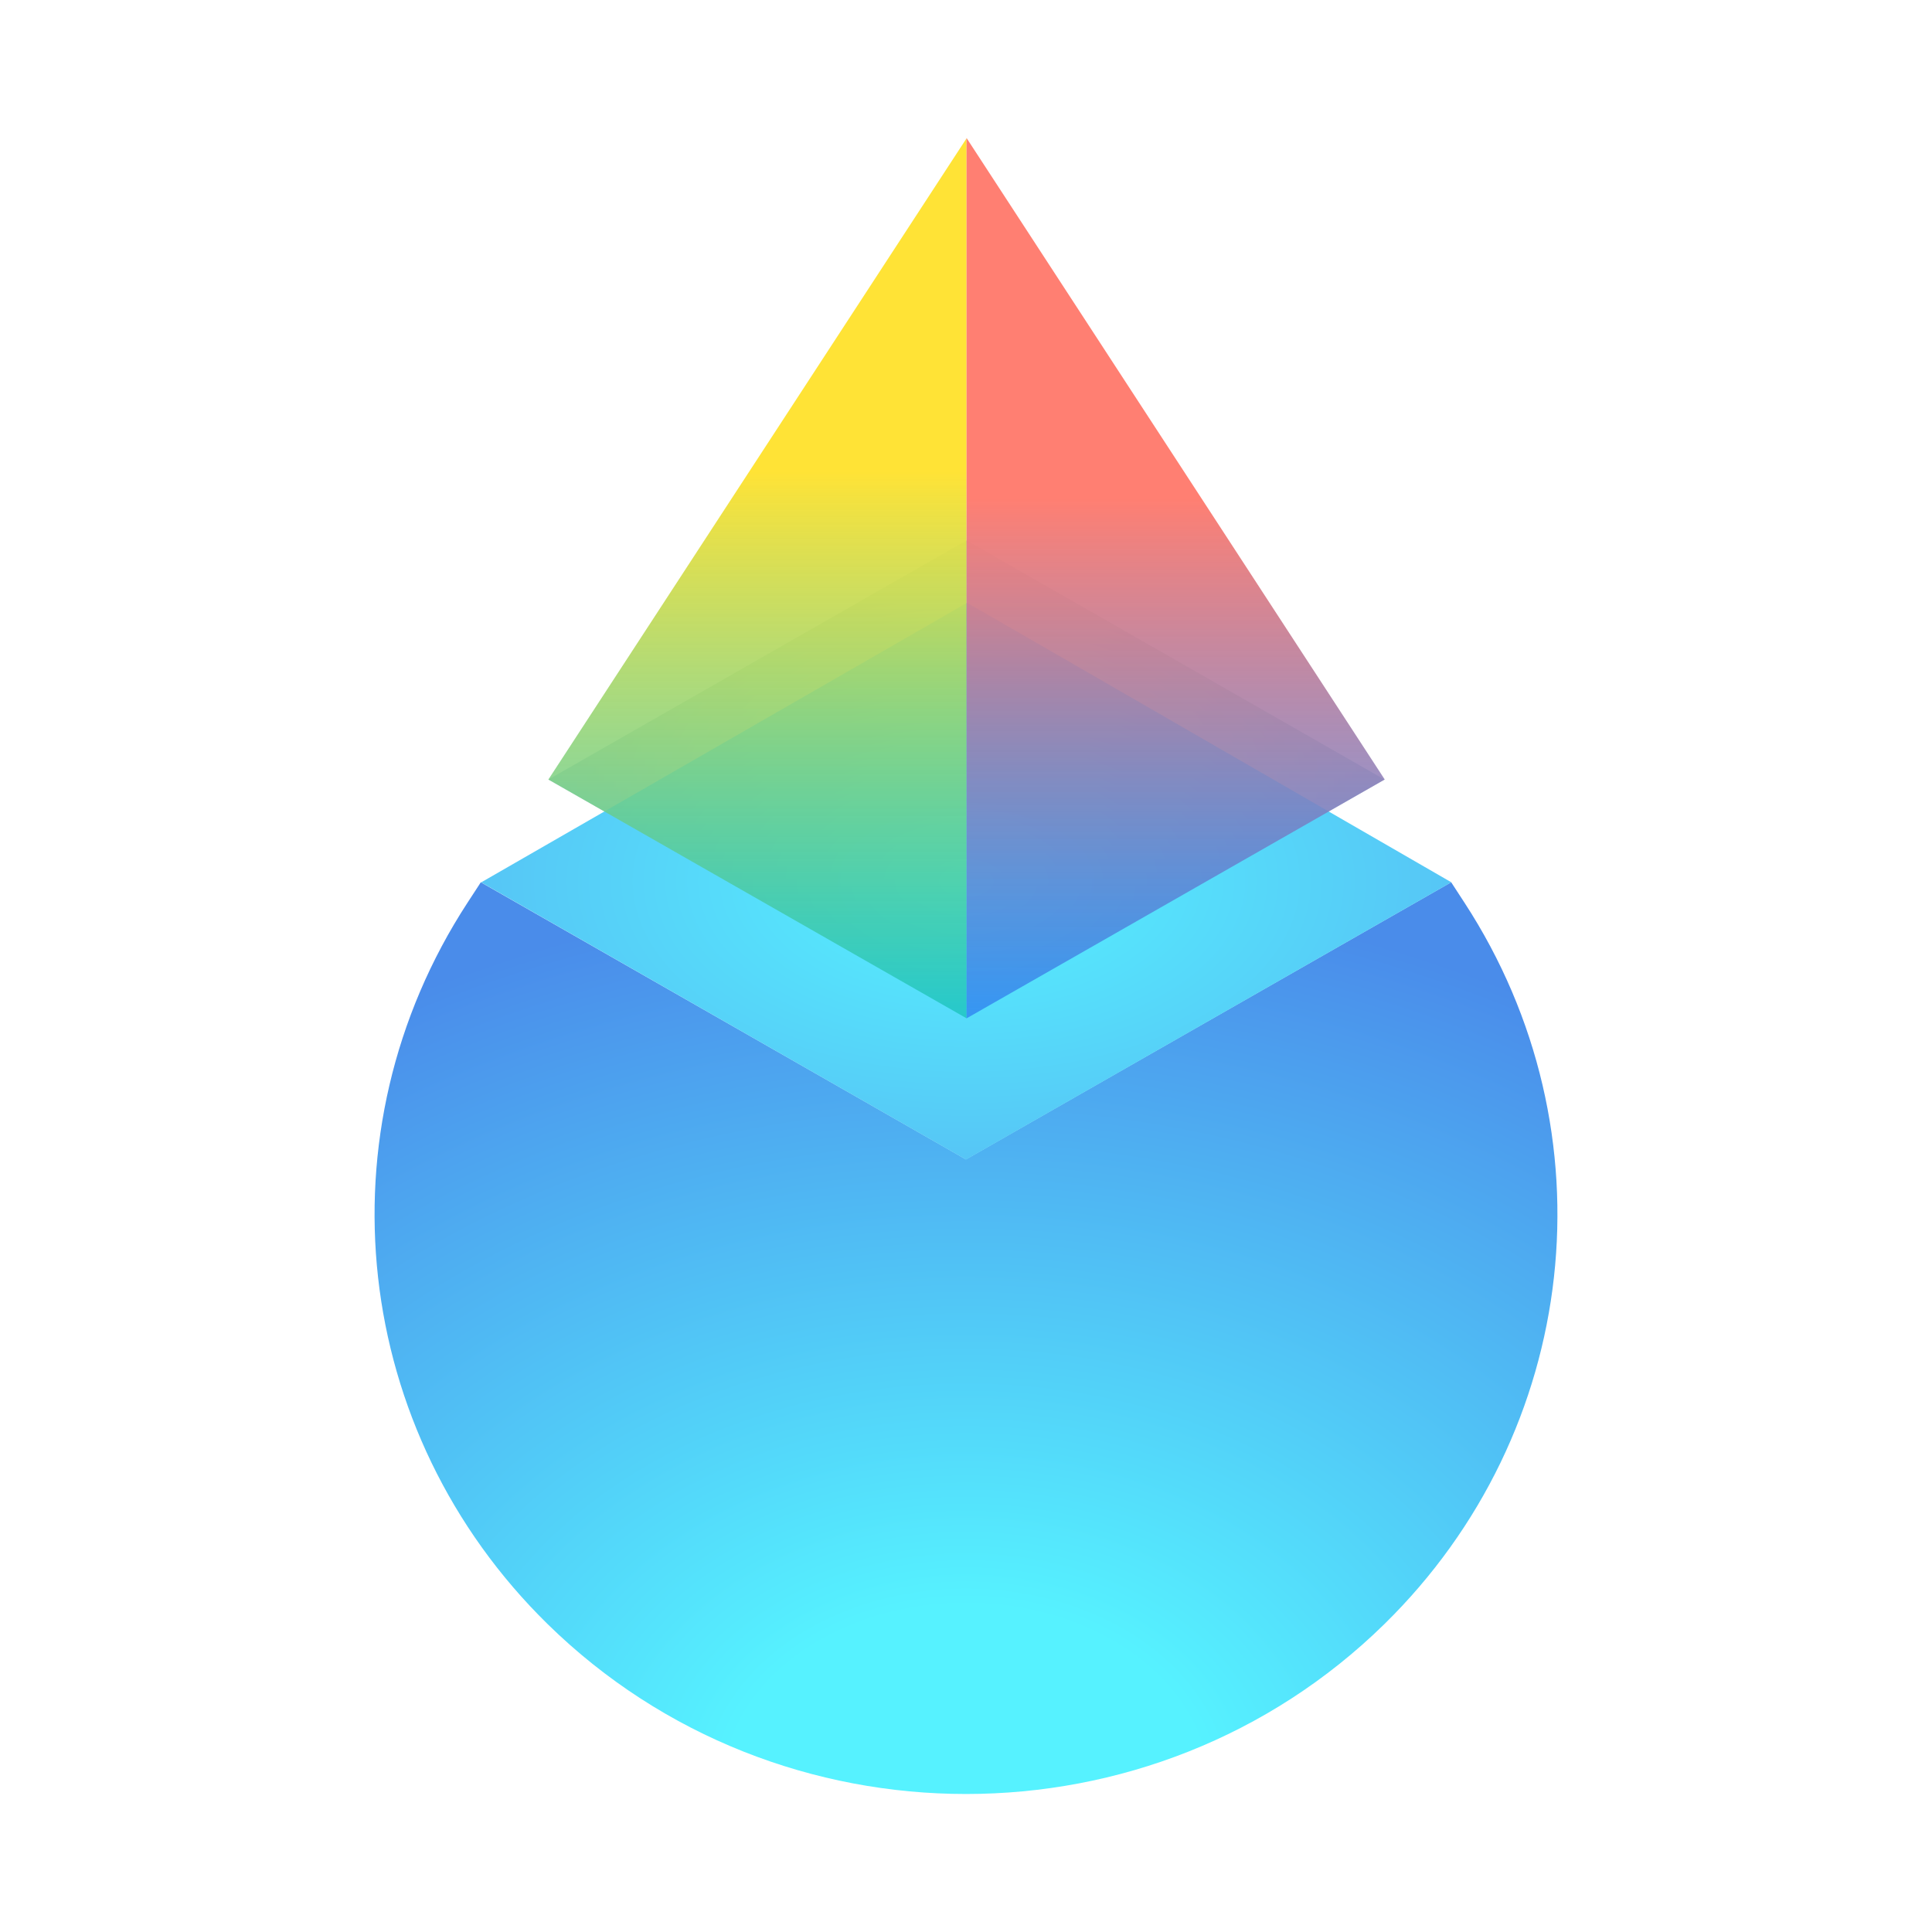
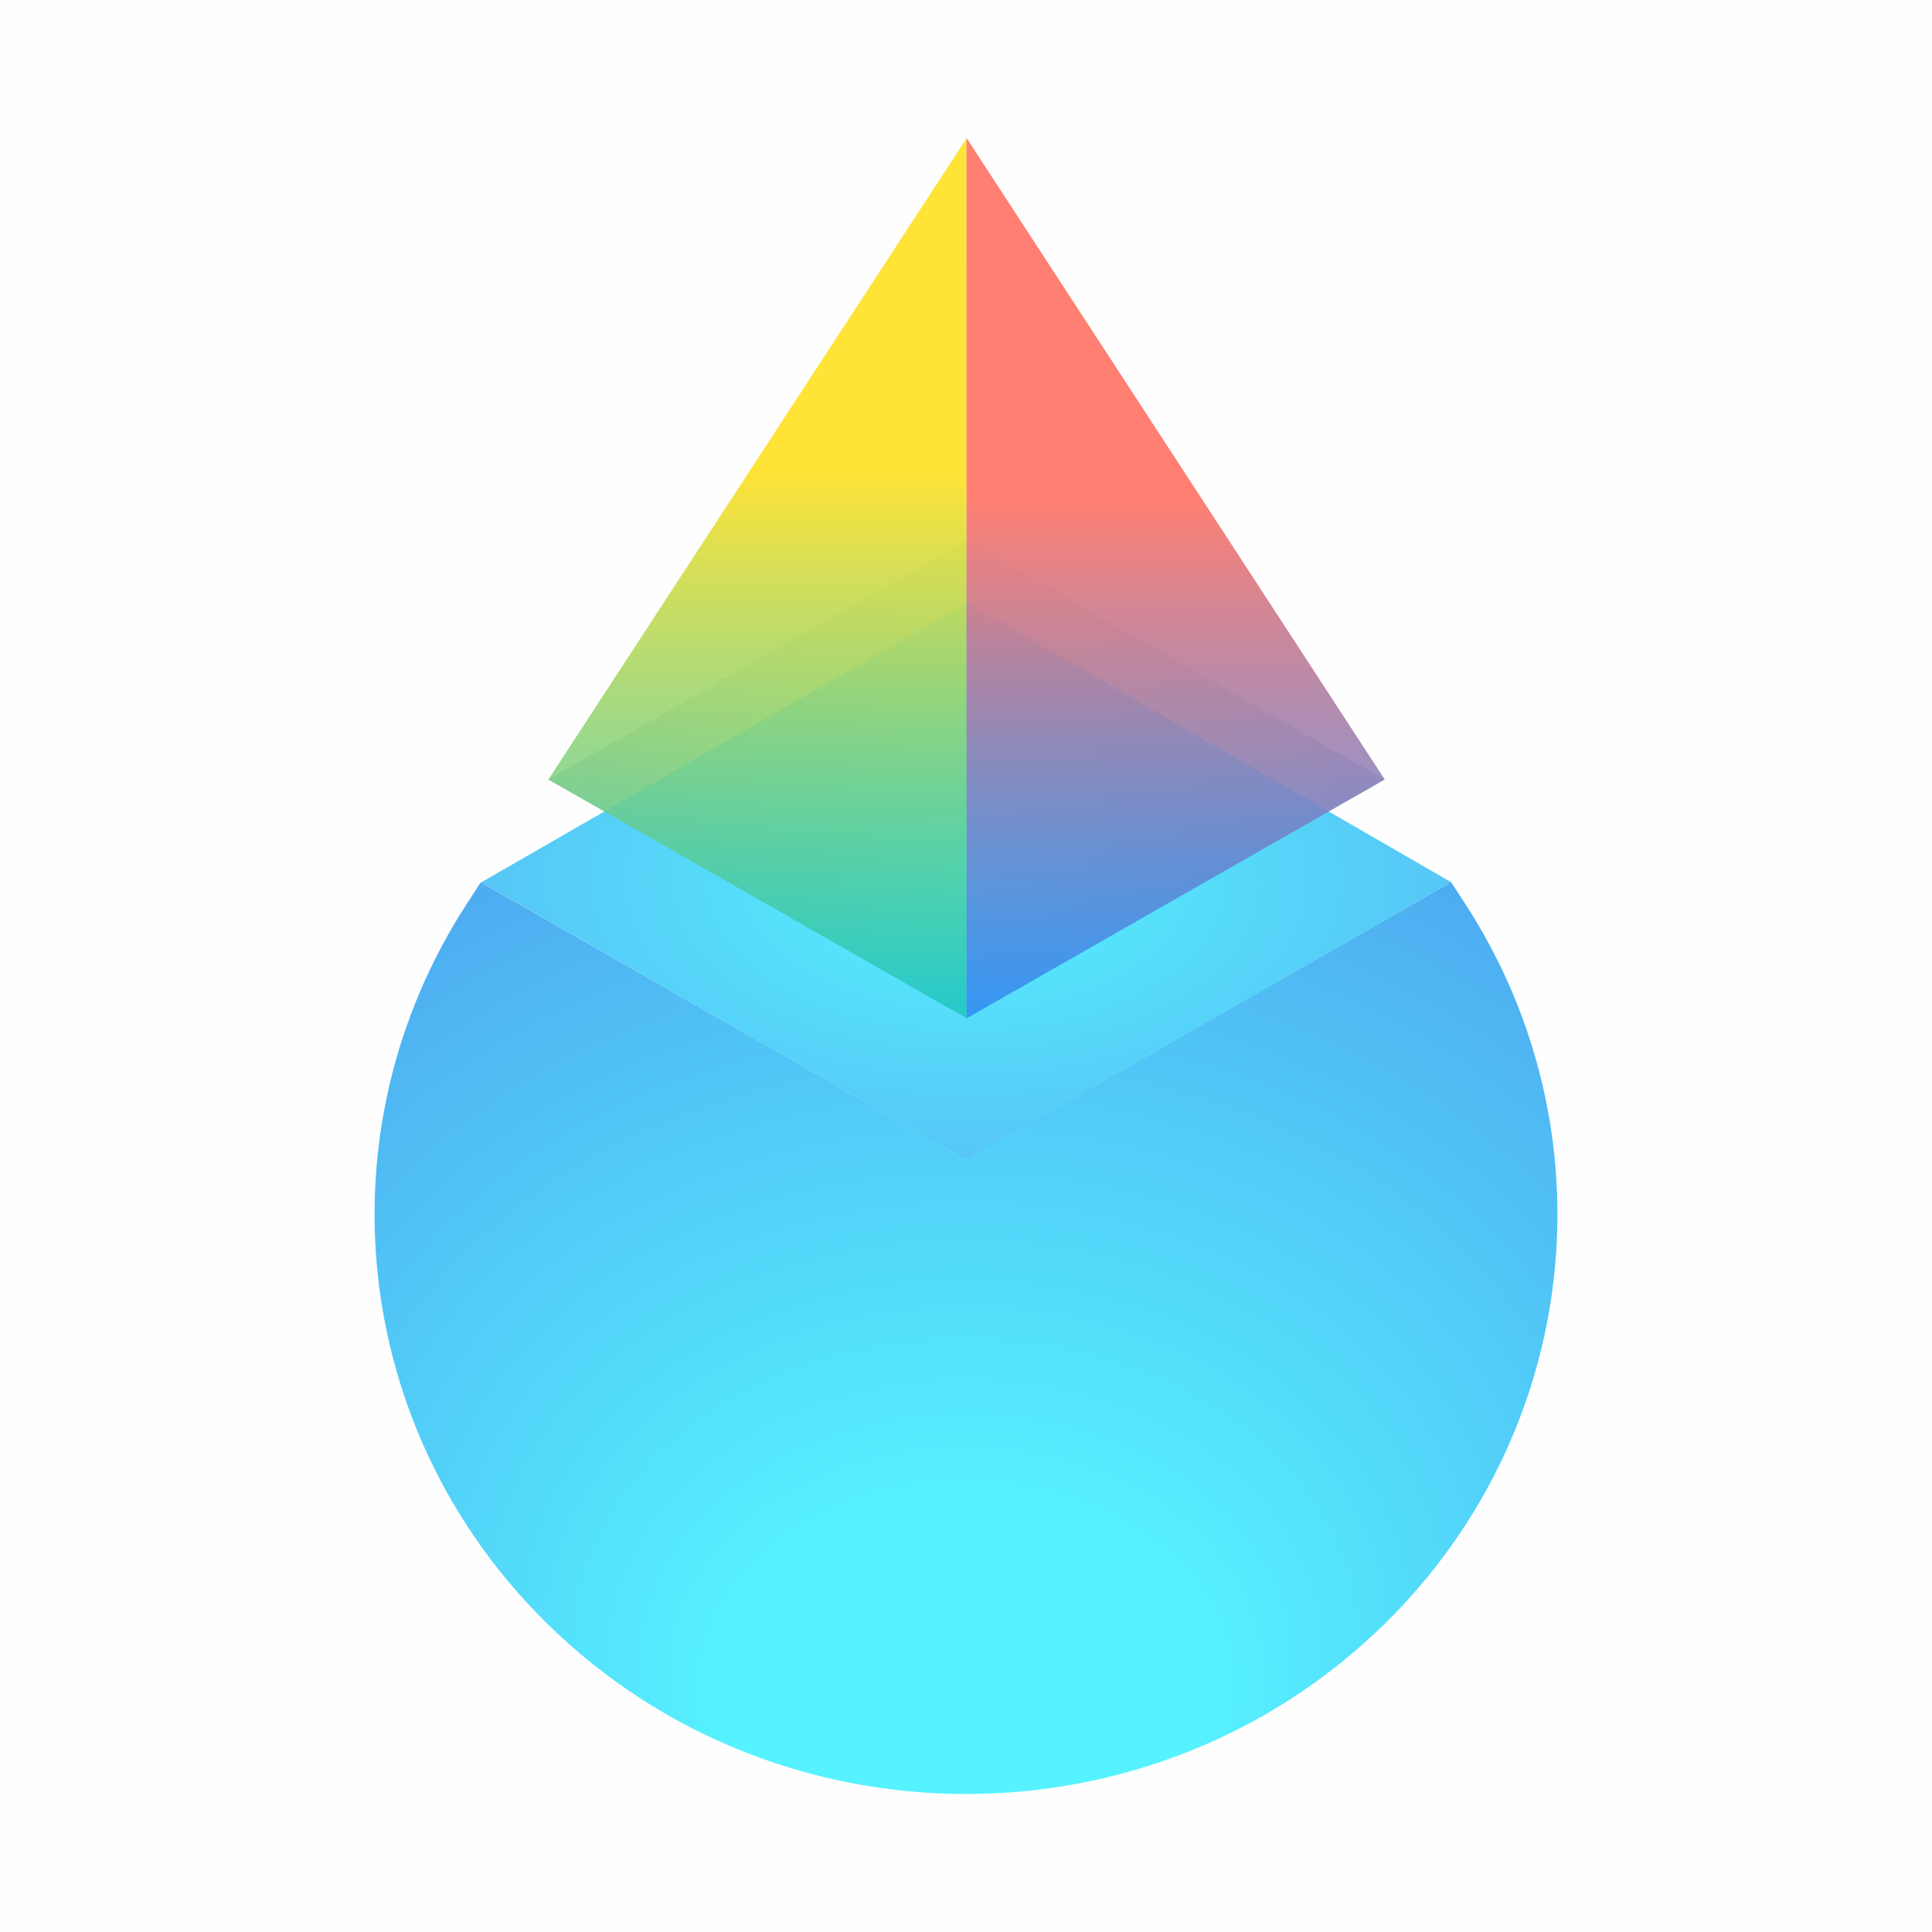
<svg xmlns="http://www.w3.org/2000/svg" style="isolation:isolate" viewBox="0 0 350 350" width="350pt" height="350pt">
  <defs>
-     <clipPath id="_clipPath_elz9vN3BYJX8qh84SyPPCjuMyCAN67ij">
+     <clipPath id="_clipPath_gOr378DuzrwQljELn3JNoZxRNyMdgDFP">
      <rect width="350" height="350" />
    </clipPath>
  </defs>
-   <g clip-path="url(#_clipPath_elz9vN3BYJX8qh84SyPPCjuMyCAN67ij)">
-     <circle vector-effect="non-scaling-stroke" cx="175" cy="175" r="175" fill="rgb(255,255,255)" />
+   <g clip-path="url(#_clipPath_gOr378DuzrwQljELn3JNoZxRNyMdgDFP)">
+     <rect width="350" height="350" style="fill:rgb(254,254,255)" />
    <g>
      <g>
-         <radialGradient id="_rgradient_0" fx="0.5" fy="1" cx="0.5" cy="1" r="1" gradientTransform="matrix(214.286,0,0,165.171,67.857,159.829)" gradientUnits="userSpaceOnUse">
+         <radialGradient id="_rgradient_6" fx="0.5" fy="1" cx="0.5" cy="0.5" r="1" gradientTransform="matrix(214.286,0,0,165.171,67.857,159.829)" gradientUnits="userSpaceOnUse">
          <stop offset="20.369%" stop-opacity="1" style="stop-color:rgb(86,242,255)" />
          <stop offset="100%" stop-opacity="1" style="stop-color:rgb(74,140,234)" />
        </radialGradient>
-         <path d=" M 174.989 210.03 L 87.106 159.831 L 84.706 163.512 C 57.638 205.034 63.683 259.414 99.24 294.252 C 141.081 335.249 208.919 335.249 250.76 294.252 C 286.317 259.414 292.362 205.034 265.294 163.512 L 262.893 159.829 L 174.989 210.03 Z " fill="url(#_rgradient_0)" />
+         <path d=" M 174.988 210.03 L 87.106 159.831 L 84.706 163.512 C 57.638 205.034 63.683 259.414 99.24 294.252 C 141.081 335.249 208.919 335.249 250.76 294.252 C 286.317 259.414 292.362 205.034 265.294 163.512 L 262.893 159.829 L 174.988 210.03 Z " fill="url(#_rgradient_6)" />
        <g opacity="0.6">
-           <radialGradient id="_rgradient_1" fx="0.5" fy="0.5" cx="0.5" cy="0.5" r="1" gradientTransform="matrix(151.457,0,0,86.58,99.345,97.898)" gradientUnits="userSpaceOnUse">
+           <radialGradient id="_rgradient_7" fx="0.5" fy="0.5" cx="0.5" cy="0.5" r="1" gradientTransform="matrix(151.457,0,0,86.58,99.345,97.898)" gradientUnits="userSpaceOnUse">
            <stop offset="0%" stop-opacity="1" style="stop-color:rgb(238,255,131)" />
            <stop offset="68.96%" stop-opacity="1" style="stop-color:rgb(86,153,236)" />
          </radialGradient>
-           <path d=" M 175.101 97.898 L 99.345 141.215 L 175.101 184.478 L 250.802 141.215 L 175.101 97.898 Z " fill="url(#_rgradient_1)" />
+           <path d=" M 175.101 97.898 L 99.345 141.215 L 175.101 184.478 L 250.802 141.215 L 175.101 97.898 Z " fill="url(#_rgradient_7)" />
        </g>
-         <radialGradient id="_rgradient_2" fx="0.5" fy="0.5" cx="0.5" cy="0.5" r="1" gradientTransform="matrix(175.746,0,0,100.874,87.172,109.198)" gradientUnits="userSpaceOnUse">
+         <radialGradient id="_rgradient_8" fx="0.5" fy="0.5" cx="0.5" cy="0.5" r="1" gradientTransform="matrix(175.746,0,0,100.874,87.172,109.198)" gradientUnits="userSpaceOnUse">
          <stop offset="0%" stop-opacity="1" style="stop-color:rgb(86,242,255)" />
          <stop offset="100%" stop-opacity="1" style="stop-color:rgb(86,153,236)" />
        </radialGradient>
-         <path d=" M 175.201 109.198 L 87.172 159.849 L 175.004 210.072 L 262.918 159.833 L 175.201 109.198 Z " fill="url(#_rgradient_2)" />
-         <linearGradient id="_lgradient_0" x1="0.5" y1="0" x2="0.5" y2="1" gradientTransform="matrix(75.756,0,0,159.421,99.345,25.057)" gradientUnits="userSpaceOnUse">
+         <path d=" M 175.201 109.198 L 87.172 159.849 L 175.004 210.072 L 262.918 159.833 L 175.201 109.198 Z " fill="url(#_rgradient_8)" />
+         <linearGradient id="_lgradient_26" x1="0.5" y1="0" x2="0.5" y2="1" gradientTransform="matrix(75.756,0,0,159.421,99.345,25.057)" gradientUnits="userSpaceOnUse">
          <stop offset="37.718%" stop-opacity="1" style="stop-color:rgb(255,227,54)" />
          <stop offset="100%" stop-opacity="0.7" style="stop-color:rgb(19,192,182)" />
        </linearGradient>
-         <path d=" M 175.101 25.057 L 99.345 141.215 L 175.101 184.478 L 175.101 25.057 Z " fill="url(#_lgradient_0)" />
-         <linearGradient id="_lgradient_1" x1="0.5" y1="0" x2="0.5" y2="1" gradientTransform="matrix(75.763,0,0,159.486,175.096,25)" gradientUnits="userSpaceOnUse">
+         <path d=" M 175.101 25.057 L 99.345 141.215 L 175.101 184.478 L 175.101 25.057 Z " fill="url(#_lgradient_26)" />
+         <linearGradient id="_lgradient_27" x1="0.5" y1="0" x2="0.5" y2="1" gradientTransform="matrix(75.763,0,0,159.486,175.096,25)" gradientUnits="userSpaceOnUse">
          <stop offset="40.882%" stop-opacity="1" style="stop-color:rgb(255,127,114)" />
          <stop offset="100%" stop-opacity="0.7" style="stop-color:rgb(41,120,239)" />
        </linearGradient>
-         <path d=" M 175.096 184.486 L 250.859 141.216 L 175.1 25 L 175.096 184.486 Z " fill="url(#_lgradient_1)" />
+         <path d=" M 175.096 184.486 L 250.859 141.216 L 175.1 25 L 175.096 184.486 Z " fill="url(#_lgradient_27)" />
      </g>
    </g>
  </g>
</svg>
